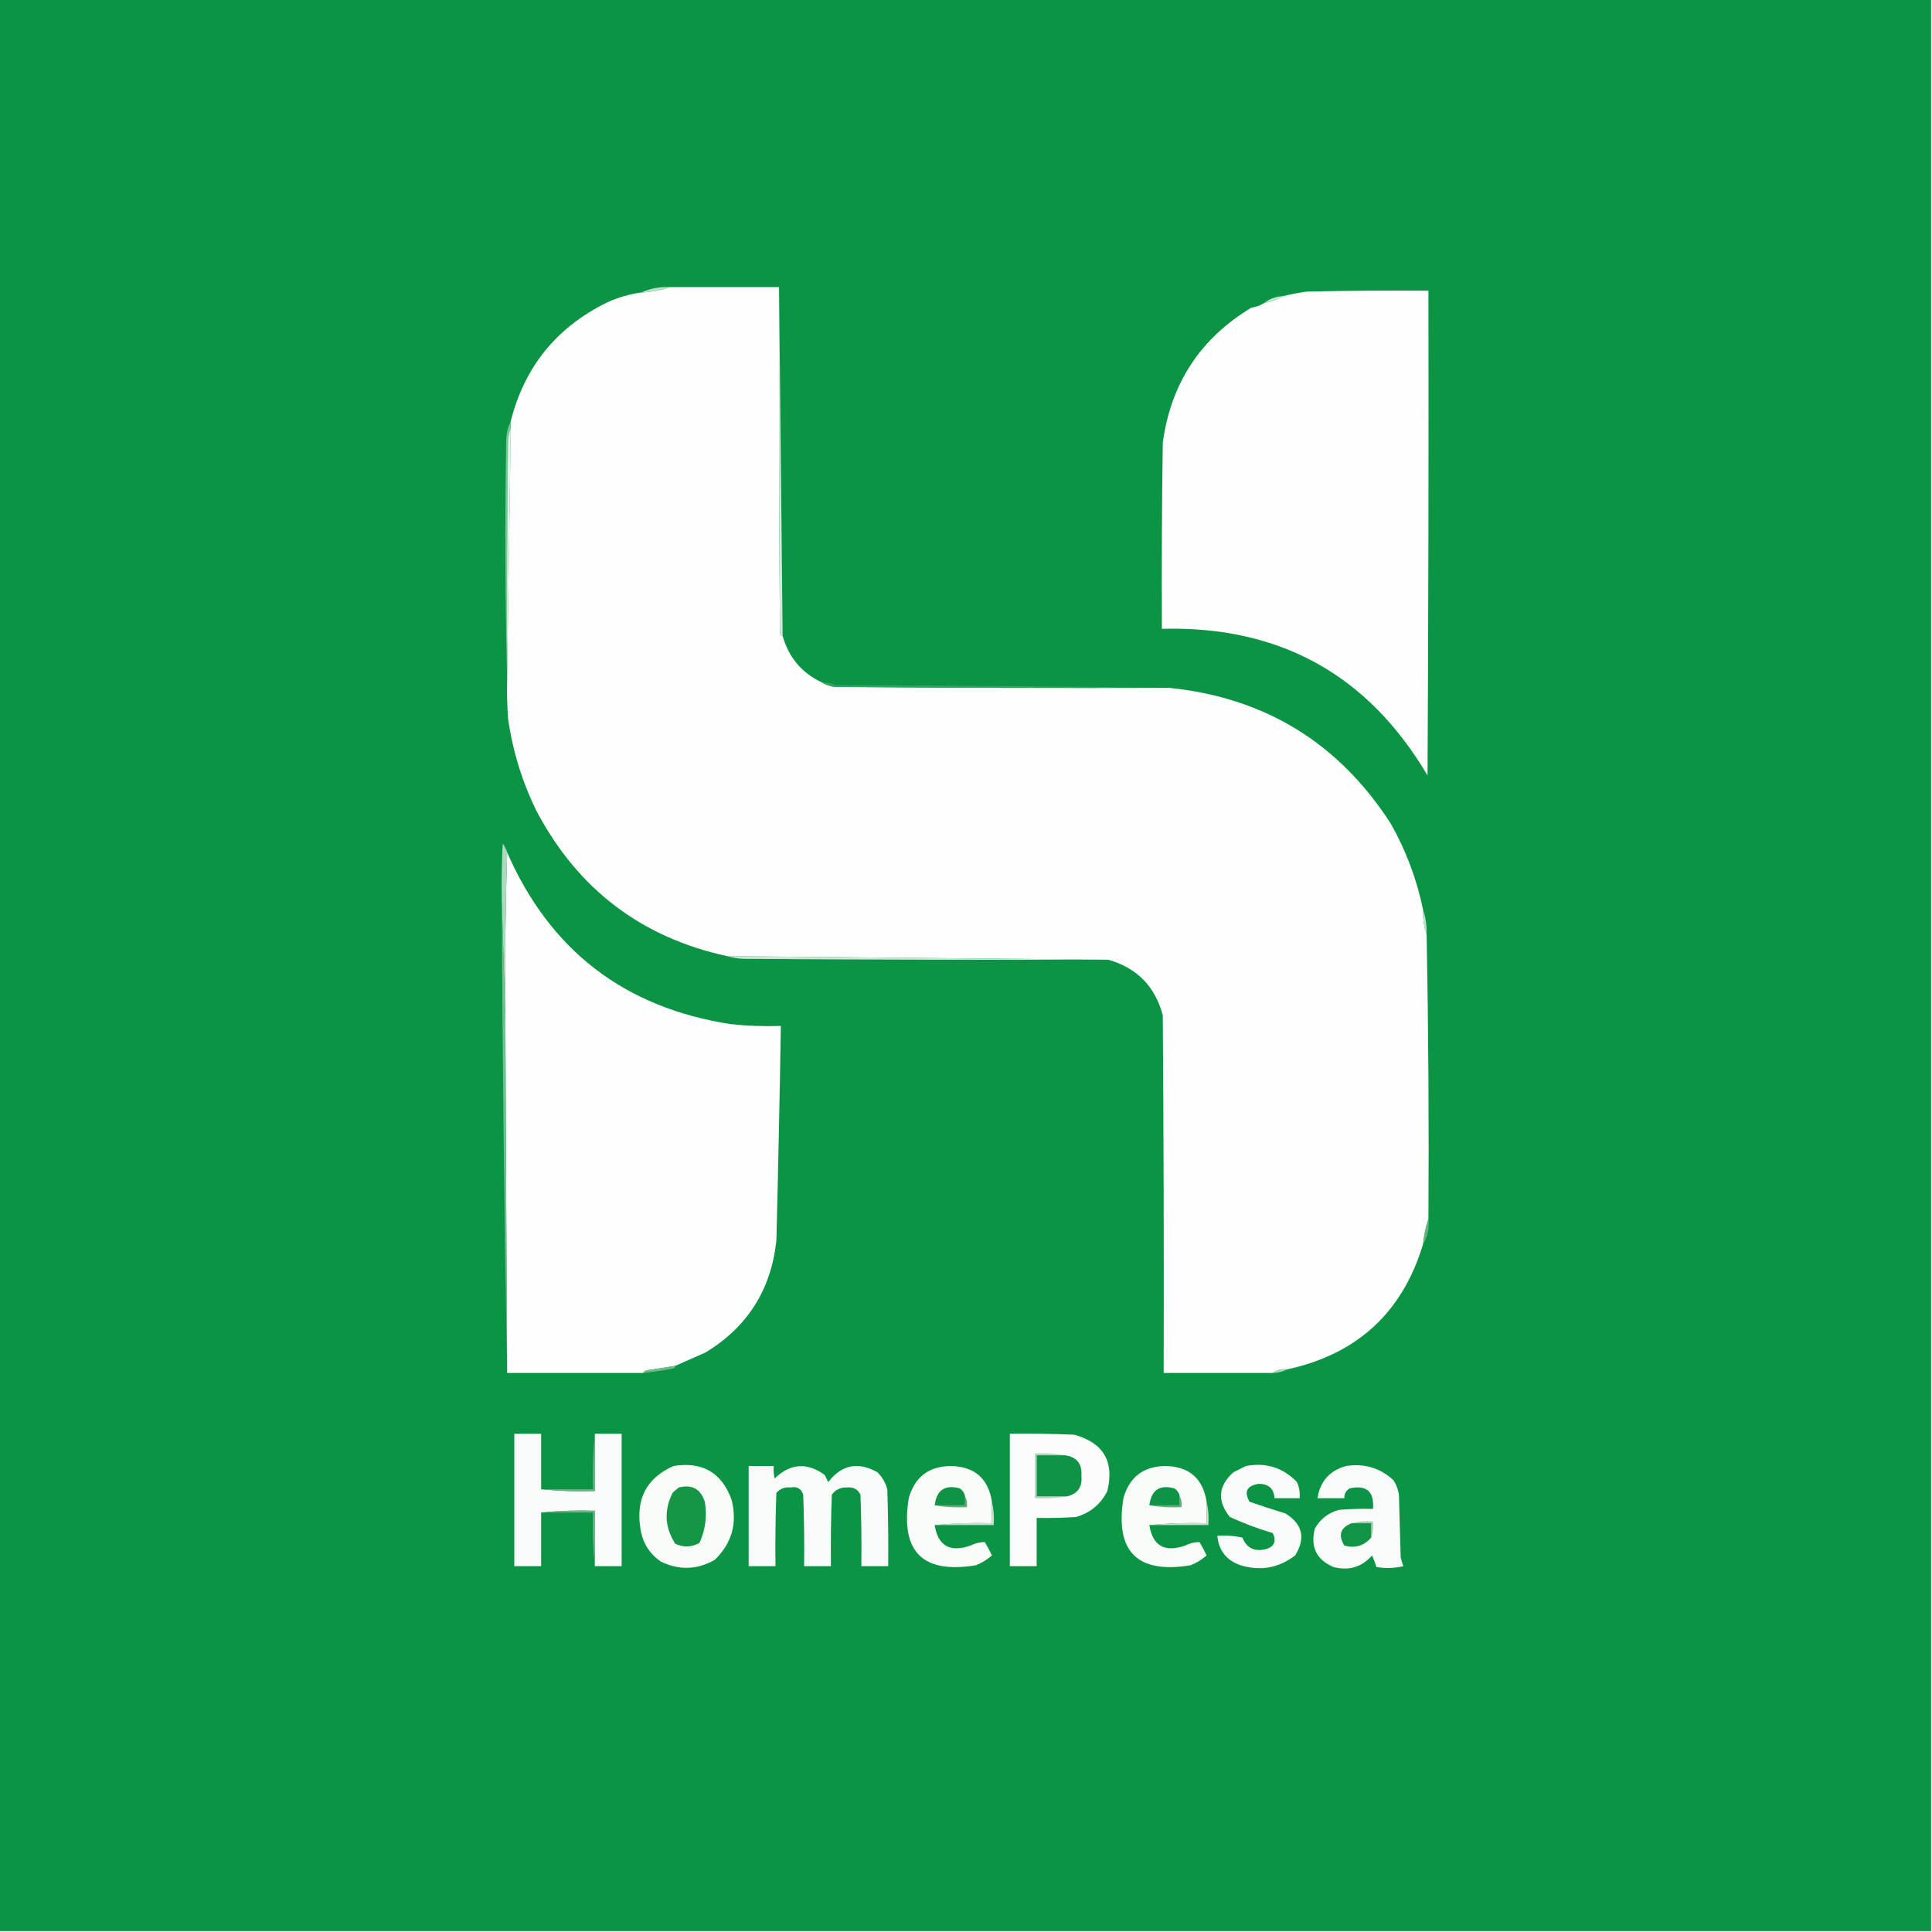
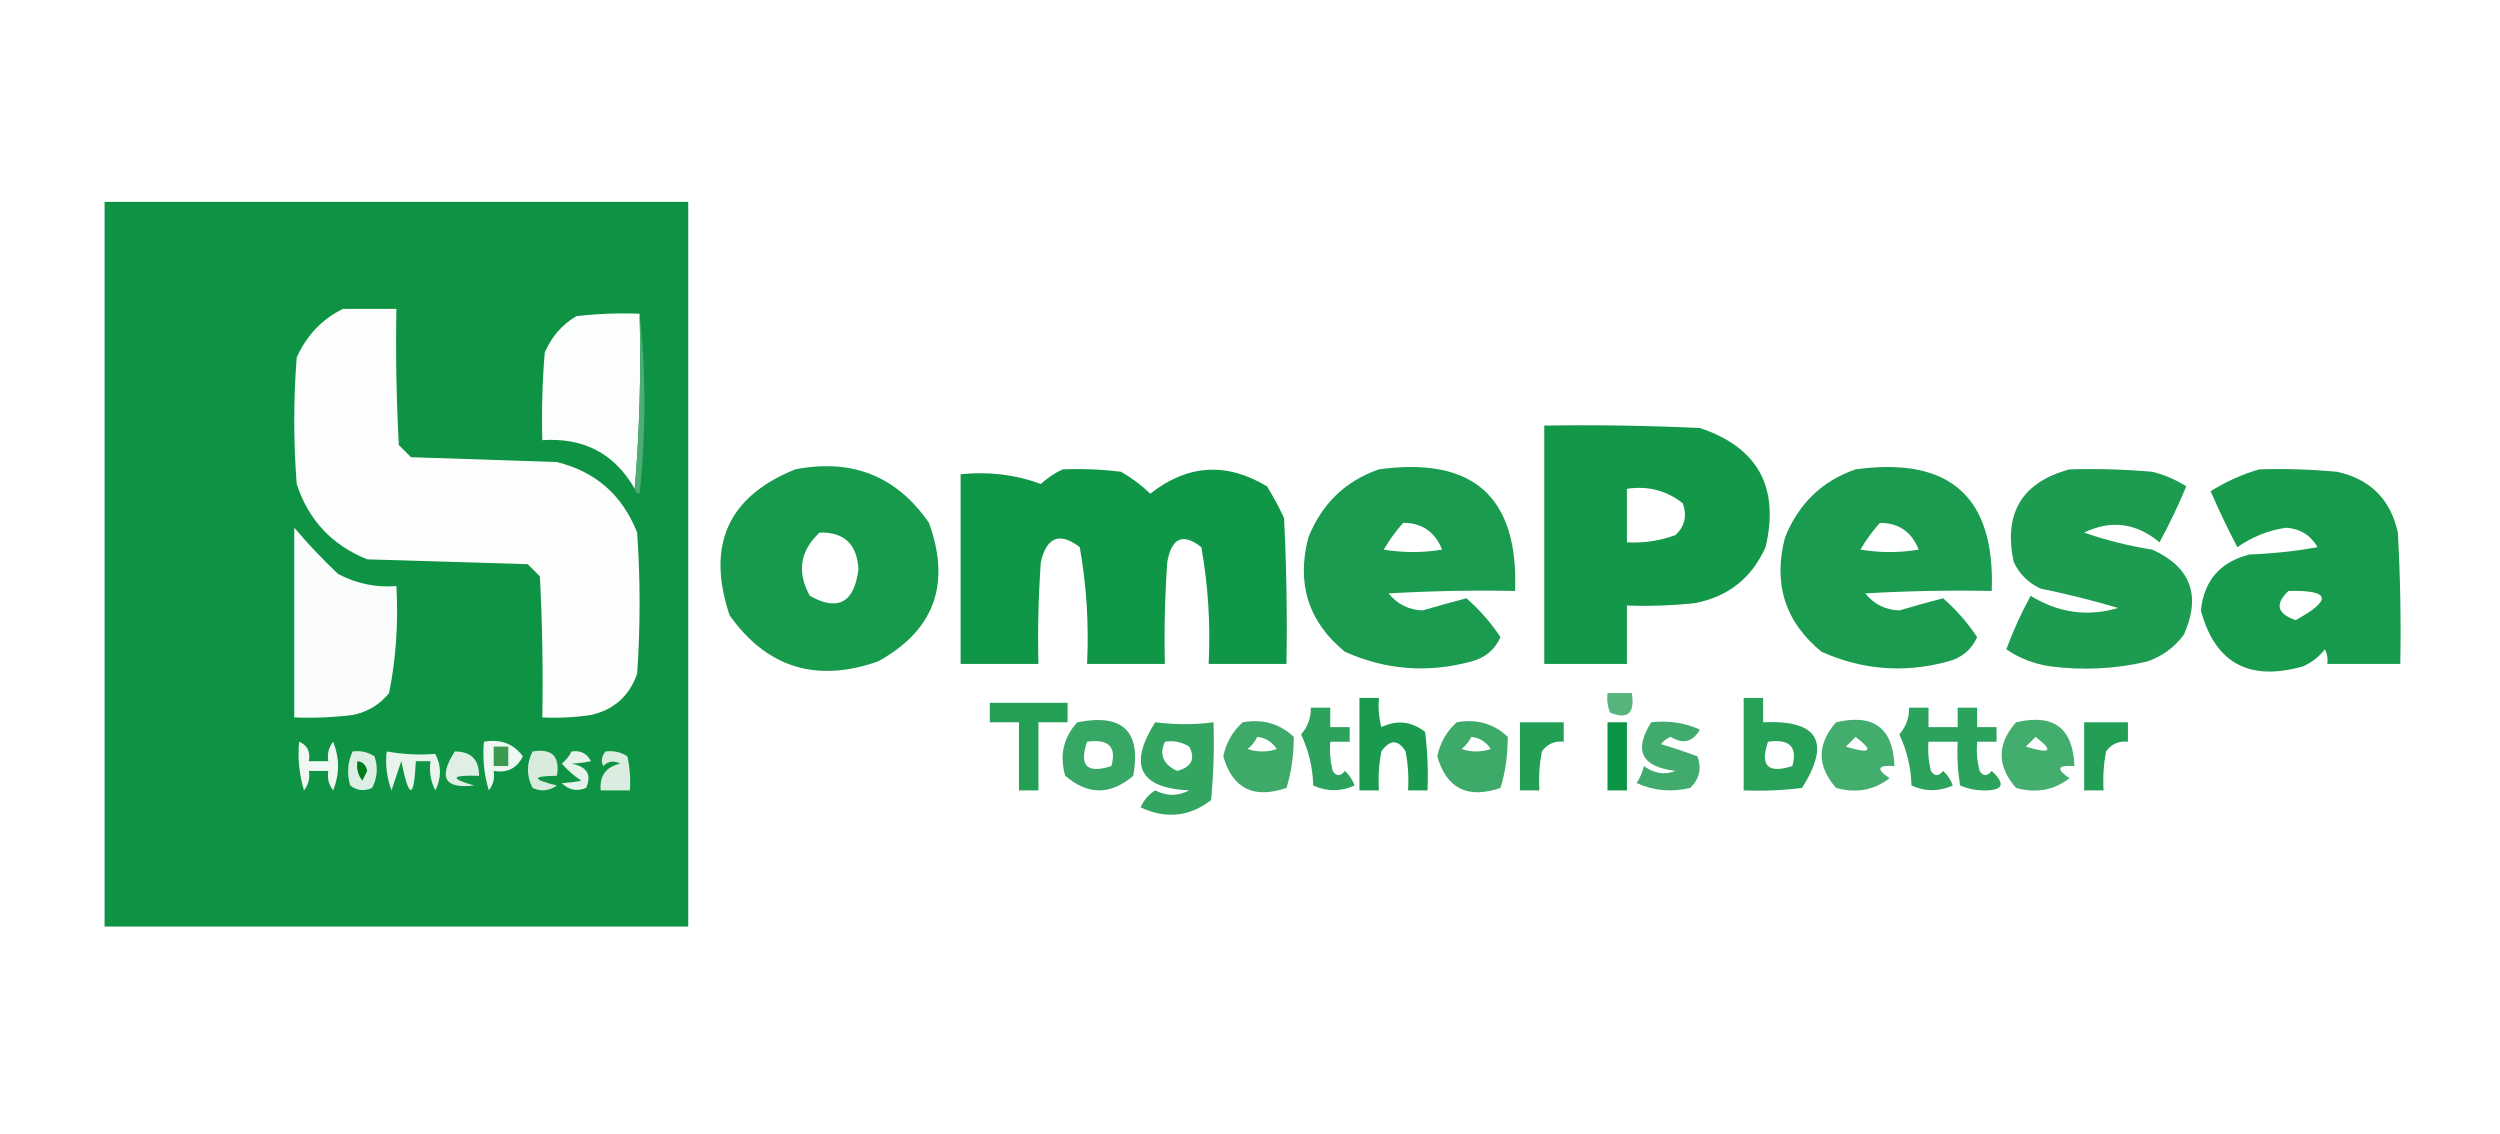
- <svg xmlns="http://www.w3.org/2000/svg" version="1.1" width="1080px" height="1080px" style="shape-rendering:geometricPrecision; text-rendering:geometricPrecision; image-rendering:optimizeQuality; fill-rule:evenodd; clip-rule:evenodd">
+ <svg xmlns="http://www.w3.org/2000/svg" version="1.1" width="514px" height="233px" style="shape-rendering:geometricPrecision; text-rendering:geometricPrecision; image-rendering:optimizeQuality; fill-rule:evenodd; clip-rule:evenodd">
  <g>
-     <path style="opacity:1" fill="#0b9444" d="M -0.5,-0.5 C 359.5,-0.5 719.5,-0.5 1079.5,-0.5C 1079.5,359.5 1079.5,719.5 1079.5,1079.5C 719.5,1079.5 359.5,1079.5 -0.5,1079.5C -0.5,719.5 -0.5,359.5 -0.5,-0.5 Z" />
+     <path style="opacity:0.998" fill="#0d9343" d="M 21.5,41.5 C 61.5,41.5 101.5,41.5 141.5,41.5C 141.5,91.167 141.5,140.833 141.5,190.5C 101.5,190.5 61.5,190.5 21.5,190.5C 21.5,140.833 21.5,91.167 21.5,41.5 Z" />
  </g>
  <g>
-     <path style="opacity:1" fill="#fefefe" d="M 374.5,160.5 C 394.833,160.5 415.167,160.5 435.5,160.5C 435.333,225.168 435.5,289.834 436,354.5C 436.383,355.056 436.883,355.389 437.5,355.5C 440.97,367.622 448.304,376.289 459.5,381.5C 461.562,382.776 463.896,383.61 466.5,384C 528.832,384.5 591.166,384.667 653.5,384.5C 707.075,389.95 748.409,415.284 777.5,460.5C 786.005,475.582 792.005,491.582 795.5,508.5C 795.362,513.414 796.028,518.081 797.5,522.5C 798.499,575.331 798.832,628.331 798.5,681.5C 796.973,685.946 795.973,690.613 795.5,695.5C 783.986,733.675 758.653,757.008 719.5,765.5C 716.447,765.111 713.78,765.777 711.5,767.5C 691.167,767.5 670.833,767.5 650.5,767.5C 650.667,700.833 650.5,634.166 650,567.5C 645.678,551.345 635.511,541.012 619.5,536.5C 548.659,535.801 477.659,535.134 406.5,534.5C 358.542,524.06 323.042,497.06 300,453.5C 291.885,437.047 286.552,419.714 284,401.5C 283.5,394.508 283.334,387.508 283.5,380.5C 283.5,379.167 283.5,377.833 283.5,376.5C 284.208,330.99 284.875,285.323 285.5,239.5C 285.5,238.167 285.5,236.833 285.5,235.5C 293.159,205.056 311.159,182.889 339.5,169C 345.571,166.254 351.905,164.421 358.5,163.5C 364.105,163.221 369.438,162.221 374.5,160.5 Z" />
+     <path style="opacity:1" fill="#fcfdfc" d="M 70.5,63.5 C 74.167,63.5 77.833,63.5 81.5,63.5C 81.334,72.839 81.5,82.173 82,91.5C 82.833,92.333 83.667,93.167 84.5,94C 94.5,94.333 104.5,94.667 114.5,95C 122.477,96.975 127.977,101.808 131,109.5C 131.667,119.167 131.667,128.833 131,138.5C 129.402,143.099 126.235,145.932 121.5,147C 118.183,147.498 114.85,147.665 111.5,147.5C 111.666,137.828 111.5,128.161 111,118.5C 110.167,117.667 109.333,116.833 108.5,116C 97.5,115.667 86.5,115.333 75.5,115C 68.242,112.076 63.408,106.909 61,99.5C 60.333,90.833 60.333,82.167 61,73.5C 63.022,68.98 66.189,65.647 70.5,63.5 Z" />
  </g>
  <g>
-     <path style="opacity:1" fill="#bce1ca" d="M 374.5,160.5 C 369.438,162.221 364.105,163.221 358.5,163.5C 363.473,161.24 368.806,160.24 374.5,160.5 Z" />
+     <path style="opacity:1" fill="#fcfdfd" d="M 131.5,64.5 C 131.828,76.678 131.495,88.678 130.5,100.5C 126.352,93.257 120.019,89.924 111.5,90.5C 111.334,84.491 111.501,78.491 112,72.5C 113.36,69.265 115.527,66.765 118.5,65C 122.821,64.501 127.154,64.334 131.5,64.5 Z" />
  </g>
  <g>
-     <path style="opacity:1" fill="#fefefe" d="M 706.5,169.5 C 710.506,168.691 714.173,167.358 717.5,165.5C 721.652,164.448 725.985,163.614 730.5,163C 753.164,162.5 775.831,162.333 798.5,162.5C 798.667,252.834 798.5,343.167 798,433.5C 764.728,377.108 715.228,349.775 649.5,351.5C 649.333,316.832 649.5,282.165 650,247.5C 654.489,214.364 670.989,189.198 699.5,172C 702.06,171.616 704.394,170.783 706.5,169.5 Z" />
+     <path style="opacity:1" fill="#50ac77" d="M 131.5,64.5 C 132.825,76.673 132.825,89.006 131.5,101.5C 130.893,101.376 130.56,101.043 130.5,100.5C 131.495,88.678 131.828,76.678 131.5,64.5 Z" />
  </g>
  <g>
-     <path style="opacity:1" fill="#d0ebdc" d="M 435.5,160.5 C 436.174,225.373 436.84,290.373 437.5,355.5C 436.883,355.389 436.383,355.056 436,354.5C 435.5,289.834 435.333,225.168 435.5,160.5 Z" />
+     <path style="opacity:0.967" fill="#0b9443" d="M 317.5,87.5 C 328.172,87.334 338.839,87.5 349.5,88C 361.411,91.982 365.911,100.149 363,112.5C 360.164,118.837 355.331,122.67 348.5,124C 343.845,124.499 339.179,124.666 334.5,124.5C 334.5,128.5 334.5,132.5 334.5,136.5C 328.833,136.5 323.167,136.5 317.5,136.5C 317.5,120.167 317.5,103.833 317.5,87.5 Z M 334.5,100.5 C 338.839,99.846 342.673,100.846 346,103.5C 346.896,106.025 346.396,108.192 344.5,110C 341.274,111.199 337.941,111.699 334.5,111.5C 334.5,107.833 334.5,104.167 334.5,100.5 Z" />
  </g>
  <g>
-     <path style="opacity:1" fill="#c2e4ce" d="M 717.5,165.5 C 714.173,167.358 710.506,168.691 706.5,169.5C 709.626,167.01 713.292,165.677 717.5,165.5 Z" />
+     <path style="opacity:0.945" fill="#0b9443" d="M 163.5,96.5 C 175.192,94.223 184.358,97.89 191,107.5C 195.568,120.141 192.068,129.641 180.5,136C 167.819,140.438 157.652,137.271 150,126.5C 145.182,112.071 149.682,102.071 163.5,96.5 Z M 168.5,109.5 C 173.529,109.36 176.196,111.86 176.5,117C 175.651,123.92 172.318,125.754 166.5,122.5C 163.801,117.611 164.468,113.277 168.5,109.5 Z" />
  </g>
  <g>
-     <path style="opacity:1" fill="#79c498" d="M 285.5,235.5 C 285.5,236.833 285.5,238.167 285.5,239.5C 284.686,241.631 284.186,243.964 284,246.5C 283.5,289.832 283.333,333.165 283.5,376.5C 283.5,377.833 283.5,379.167 283.5,380.5C 282.335,335.669 282.169,290.669 283,245.5C 283.149,241.867 283.982,238.534 285.5,235.5 Z" />
+     <path style="opacity:0.979" fill="#0b9443" d="M 218.5,96.5 C 222.514,96.335 226.514,96.501 230.5,97C 232.679,98.257 234.679,99.757 236.5,101.5C 244.153,95.473 252.153,94.973 260.5,100C 261.794,102.087 262.961,104.254 264,106.5C 264.5,116.494 264.666,126.494 264.5,136.5C 259.167,136.5 253.833,136.5 248.5,136.5C 248.901,128.415 248.401,120.415 247,112.5C 243.237,109.539 240.904,110.539 240,115.5C 239.5,122.492 239.334,129.492 239.5,136.5C 234.167,136.5 228.833,136.5 223.5,136.5C 223.901,128.415 223.401,120.415 222,112.5C 217.905,109.363 215.238,110.363 214,115.5C 213.5,122.492 213.334,129.492 213.5,136.5C 208.167,136.5 202.833,136.5 197.5,136.5C 197.5,123.5 197.5,110.5 197.5,97.5C 203.303,96.913 208.803,97.58 214,99.5C 215.409,98.219 216.909,97.219 218.5,96.5 Z" />
  </g>
  <g>
-     <path style="opacity:1" fill="#e9f4ec" d="M 285.5,239.5 C 284.875,285.323 284.208,330.99 283.5,376.5C 283.333,333.165 283.5,289.832 284,246.5C 284.186,243.964 284.686,241.631 285.5,239.5 Z" />
+     <path style="opacity:0.937" fill="#0b9443" d="M 283.5,96.5 C 302.899,93.835 312.233,102.168 311.5,121.5C 302.827,121.334 294.16,121.5 285.5,122C 287.297,124.232 289.63,125.398 292.5,125.5C 295.588,124.601 298.588,123.767 301.5,123C 304.219,125.382 306.553,128.049 308.5,131C 307.339,133.593 305.339,135.259 302.5,136C 293.573,138.427 284.907,137.761 276.5,134C 269.007,127.852 266.507,120.018 269,110.5C 271.774,103.557 276.607,98.89 283.5,96.5 Z M 288.5,107.5 C 292.349,107.502 295.015,109.335 296.5,113C 292.5,113.667 288.5,113.667 284.5,113C 285.665,111.008 286.998,109.175 288.5,107.5 Z" />
  </g>
  <g>
-     <path style="opacity:1" fill="#31a460" d="M 459.5,381.5 C 462.271,381.421 464.937,381.921 467.5,383C 529.668,383.167 591.668,383.667 653.5,384.5C 591.166,384.667 528.832,384.5 466.5,384C 463.896,383.61 461.562,382.776 459.5,381.5 Z" />
+     <path style="opacity:0.937" fill="#0b9443" d="M 381.5,96.5 C 400.899,93.835 410.233,102.168 409.5,121.5C 400.827,121.334 392.16,121.5 383.5,122C 385.297,124.232 387.63,125.398 390.5,125.5C 393.588,124.601 396.588,123.767 399.5,123C 402.219,125.382 404.553,128.049 406.5,131C 405.339,133.593 403.339,135.259 400.5,136C 391.573,138.427 382.907,137.761 374.5,134C 367.007,127.852 364.507,120.018 367,110.5C 369.774,103.557 374.607,98.89 381.5,96.5 Z M 386.5,107.5 C 390.349,107.502 393.015,109.335 394.5,113C 390.5,113.667 386.5,113.667 382.5,113C 383.665,111.008 384.998,109.175 386.5,107.5 Z" />
  </g>
  <g>
-     <path style="opacity:1" fill="#fefefe" d="M 283.5,476.5 C 307.475,531.343 349.142,563.343 408.5,572.5C 417.81,573.498 427.143,573.832 436.5,573.5C 435.852,613.502 435.018,653.502 434,693.5C 431.067,720.88 417.9,741.714 394.5,756C 388.743,758.55 383.077,761.05 377.5,763.5C 372.188,764.395 366.855,765.229 361.5,766C 360.584,766.278 359.918,766.778 359.5,767.5C 334.167,767.5 308.833,767.5 283.5,767.5C 283.121,701.834 282.788,636.167 282.5,570.5C 282.168,538.996 282.502,507.662 283.5,476.5 Z" />
+     <path style="opacity:0.925" fill="#0b9443" d="M 425.5,96.5 C 431.176,96.334 436.843,96.501 442.5,97C 445.032,97.619 447.365,98.619 449.5,100C 447.856,103.937 446.023,107.77 444,111.5C 439.162,107.496 433.995,106.829 428.5,109.5C 433.025,111.079 437.691,112.246 442.5,113C 450.433,116.588 452.6,122.422 449,130.5C 447.062,133.106 444.562,134.939 441.5,136C 434.916,137.544 428.249,137.877 421.5,137C 418.202,136.513 415.202,135.347 412.5,133.5C 413.909,129.684 415.576,126.017 417.5,122.5C 423.21,126.013 429.21,126.847 435.5,125C 430.287,123.459 424.953,122.126 419.5,121C 417,119.833 415.167,118 414,115.5C 411.904,105.454 415.737,99.121 425.5,96.5 Z" />
  </g>
  <g>
-     <path style="opacity:1" fill="#acdabf" d="M 283.5,476.5 C 282.502,507.662 282.168,538.996 282.5,570.5C 281.833,548.167 281.167,525.833 280.5,503.5C 280.333,492.828 280.5,482.161 281,471.5C 282.12,473.03 282.954,474.697 283.5,476.5 Z" />
+     <path style="opacity:0.944" fill="#0b9443" d="M 464.5,96.5 C 469.844,96.334 475.177,96.501 480.5,97C 487.333,98.5 491.5,102.667 493,109.5C 493.5,118.494 493.666,127.494 493.5,136.5C 488.5,136.5 483.5,136.5 478.5,136.5C 478.649,135.448 478.483,134.448 478,133.5C 476.786,135.049 475.286,136.215 473.5,137C 462.402,140.164 455.402,136.33 452.5,125.5C 453.142,119.357 456.475,115.523 462.5,114C 467.202,113.828 471.868,113.328 476.5,112.5C 475.061,110.028 472.894,108.695 470,108.5C 466.345,109.051 463.011,110.385 460,112.5C 458.022,108.712 456.189,104.879 454.5,101C 457.703,98.997 461.036,97.497 464.5,96.5 Z M 470.5,121.5 C 479.118,121.292 479.618,123.292 472,127.5C 468.168,126.198 467.668,124.198 470.5,121.5 Z" />
  </g>
  <g>
-     <path style="opacity:1" fill="#bee3cd" d="M 795.5,508.5 C 796.972,512.919 797.638,517.586 797.5,522.5C 796.028,518.081 795.362,513.414 795.5,508.5 Z" />
+     <path style="opacity:1" fill="#fafdfb" d="M 60.5,108.5 C 63.296,111.797 66.296,114.964 69.5,118C 73.253,119.989 77.253,120.822 81.5,120.5C 81.929,127.947 81.429,135.281 80,142.5C 78.048,144.894 75.548,146.394 72.5,147C 68.514,147.499 64.514,147.666 60.5,147.5C 60.5,134.5 60.5,121.5 60.5,108.5 Z" />
  </g>
  <g>
-     <path style="opacity:1" fill="#cae8d8" d="M 406.5,534.5 C 477.659,535.134 548.659,535.801 619.5,536.5C 551.499,536.667 483.499,536.5 415.5,536C 412.305,535.819 409.305,535.319 406.5,534.5 Z" />
+     <path style="opacity:0.693" fill="#0b9443" d="M 330.5,142.5 C 332.167,142.5 333.833,142.5 335.5,142.5C 336.169,146.676 334.669,148.009 331,146.5C 330.51,145.207 330.343,143.873 330.5,142.5 Z" />
  </g>
  <g>
-     <path style="opacity:1" fill="#71c092" d="M 280.5,503.5 C 281.167,525.833 281.833,548.167 282.5,570.5C 282.788,636.167 283.121,701.834 283.5,767.5C 281.869,679.671 280.869,591.671 280.5,503.5 Z" />
+     <path style="opacity:0.938" fill="#0b9443" d="M 279.5,143.5 C 280.833,143.5 282.167,143.5 283.5,143.5C 283.338,145.527 283.505,147.527 284,149.5C 287.24,147.964 290.24,148.297 293,150.5C 293.499,154.486 293.666,158.486 293.5,162.5C 292.167,162.5 290.833,162.5 289.5,162.5C 289.664,159.813 289.497,157.146 289,154.5C 287.451,151.997 285.784,151.997 284,154.5C 283.503,157.146 283.336,159.813 283.5,162.5C 282.167,162.5 280.833,162.5 279.5,162.5C 279.5,156.167 279.5,149.833 279.5,143.5 Z" />
  </g>
  <g>
-     <path style="opacity:1" fill="#5db57d" d="M 798.5,681.5 C 799.089,686.689 798.089,691.355 795.5,695.5C 795.973,690.613 796.973,685.946 798.5,681.5 Z" />
+     <path style="opacity:0.885" fill="#0b9443" d="M 358.5,143.5 C 359.833,143.5 361.167,143.5 362.5,143.5C 362.5,145.167 362.5,146.833 362.5,148.5C 373.818,147.99 376.485,152.49 370.5,162C 366.514,162.499 362.514,162.666 358.5,162.5C 358.5,156.167 358.5,149.833 358.5,143.5 Z M 363.5,152.5 C 367.945,151.873 369.612,153.54 368.5,157.5C 363.484,159.125 361.817,157.458 363.5,152.5 Z" />
  </g>
  <g>
-     <path style="opacity:1" fill="#6cbc89" d="M 377.5,763.5 C 377.389,764.117 377.056,764.617 376.5,765C 370.861,766.08 365.195,766.913 359.5,767.5C 359.918,766.778 360.584,766.278 361.5,766C 366.855,765.229 372.188,764.395 377.5,763.5 Z" />
+     <path style="opacity:0.898" fill="#0b9443" d="M 203.5,144.5 C 208.833,144.5 214.167,144.5 219.5,144.5C 219.5,145.833 219.5,147.167 219.5,148.5C 217.5,148.5 215.5,148.5 213.5,148.5C 213.5,153.167 213.5,157.833 213.5,162.5C 212.167,162.5 210.833,162.5 209.5,162.5C 209.5,157.833 209.5,153.167 209.5,148.5C 207.5,148.5 205.5,148.5 203.5,148.5C 203.5,147.167 203.5,145.833 203.5,144.5 Z" />
  </g>
  <g>
-     <path style="opacity:1" fill="#a8d9bc" d="M 719.5,765.5 C 717.095,766.768 714.428,767.435 711.5,767.5C 713.78,765.777 716.447,765.111 719.5,765.5 Z" />
+     <path style="opacity:0.862" fill="#0b9443" d="M 269.5,145.5 C 270.833,145.5 272.167,145.5 273.5,145.5C 273.5,146.833 273.5,148.167 273.5,149.5C 274.833,149.5 276.167,149.5 277.5,149.5C 277.5,150.5 277.5,151.5 277.5,152.5C 276.167,152.5 274.833,152.5 273.5,152.5C 273.338,154.527 273.505,156.527 274,158.5C 274.741,159.641 275.575,159.641 276.5,158.5C 277.415,159.328 278.081,160.328 278.5,161.5C 275.628,162.783 272.795,162.783 270,161.5C 269.9,157.798 269.067,154.298 267.5,151C 268.885,149.403 269.551,147.57 269.5,145.5 Z" />
  </g>
  <g>
-     <path style="opacity:1" fill="#fafcfb" d="M 302.5,832.5 C 312.319,833.494 322.319,833.827 332.5,833.5C 332.5,822.833 332.5,812.167 332.5,801.5C 337.5,801.5 342.5,801.5 347.5,801.5C 347.5,826.167 347.5,850.833 347.5,875.5C 342.5,875.5 337.5,875.5 332.5,875.5C 332.5,865.167 332.5,854.833 332.5,844.5C 322.319,844.173 312.319,844.506 302.5,845.5C 302.5,855.5 302.5,865.5 302.5,875.5C 297.5,875.5 292.5,875.5 287.5,875.5C 287.5,850.833 287.5,826.167 287.5,801.5C 292.5,801.5 297.5,801.5 302.5,801.5C 302.5,811.833 302.5,822.167 302.5,832.5 Z" />
+     <path style="opacity:0.862" fill="#0b9443" d="M 392.5,145.5 C 393.833,145.5 395.167,145.5 396.5,145.5C 396.5,146.833 396.5,148.167 396.5,149.5C 398.5,149.5 400.5,149.5 402.5,149.5C 402.5,148.167 402.5,146.833 402.5,145.5C 403.833,145.5 405.167,145.5 406.5,145.5C 406.5,146.833 406.5,148.167 406.5,149.5C 407.833,149.5 409.167,149.5 410.5,149.5C 410.5,150.5 410.5,151.5 410.5,152.5C 409.167,152.5 407.833,152.5 406.5,152.5C 406.338,154.527 406.505,156.527 407,158.5C 407.741,159.641 408.575,159.641 409.5,158.5C 412.498,161.308 411.831,162.641 407.5,162.5C 405.9,162.449 404.4,162.116 403,161.5C 402.502,158.518 402.335,155.518 402.5,152.5C 400.5,152.5 398.5,152.5 396.5,152.5C 396.338,154.527 396.505,156.527 397,158.5C 397.741,159.641 398.575,159.641 399.5,158.5C 400.415,159.328 401.081,160.328 401.5,161.5C 398.628,162.783 395.795,162.783 393,161.5C 392.9,157.798 392.067,154.298 390.5,151C 391.885,149.403 392.551,147.57 392.5,145.5 Z" />
  </g>
  <g>
-     <path style="opacity:1" fill="#fbfcfb" d="M 564.5,801.5 C 576.505,801.333 588.505,801.5 600.5,802C 616.848,806.529 623.014,817.029 619,833.5C 615.287,840.878 609.454,845.712 601.5,848C 594.174,848.5 586.841,848.666 579.5,848.5C 579.5,857.5 579.5,866.5 579.5,875.5C 574.5,875.5 569.5,875.5 564.5,875.5C 564.5,850.833 564.5,826.167 564.5,801.5 Z" />
+     <path style="opacity:0.817" fill="#0b9443" d="M 221.5,148.5 C 230.823,146.658 234.656,150.325 233,159.5C 228.333,163.5 223.667,163.5 219,159.5C 217.812,155.259 218.645,151.592 221.5,148.5 Z M 223.5,152.5 C 227.945,151.873 229.612,153.54 228.5,157.5C 223.484,159.125 221.817,157.458 223.5,152.5 Z" />
  </g>
  <g>
-     <path style="opacity:1" fill="#6bb282" d="M 332.5,801.5 C 332.5,812.167 332.5,822.833 332.5,833.5C 322.319,833.827 312.319,833.494 302.5,832.5C 312.167,832.5 321.833,832.5 331.5,832.5C 331.172,821.986 331.506,811.653 332.5,801.5 Z" />
+     <path style="opacity:0.839" fill="#0b9443" d="M 237.5,148.5 C 241.653,149.02 245.653,149.02 249.5,148.5C 249.666,153.844 249.499,159.177 249,164.5C 244.592,167.925 239.759,168.425 234.5,166C 235.155,164.513 236.155,163.347 237.5,162.5C 239.839,163.724 242.172,163.724 244.5,162.5C 234.267,162.035 231.933,157.368 237.5,148.5 Z M 239.5,152.5 C 241.288,152.215 242.955,152.548 244.5,153.5C 245.82,156.057 244.987,157.724 242,158.5C 239.131,157.123 238.298,155.123 239.5,152.5 Z" />
  </g>
  <g>
-     <path style="opacity:1" fill="#b2d5bd" d="M 595.5,813.5 C 590.167,813.5 584.833,813.5 579.5,813.5C 579.5,821.167 579.5,828.833 579.5,836.5C 585.167,836.5 590.833,836.5 596.5,836.5C 590.69,837.49 584.69,837.823 578.5,837.5C 578.5,829.167 578.5,820.833 578.5,812.5C 584.358,812.178 590.025,812.511 595.5,813.5 Z" />
+     <path style="opacity:0.791" fill="#0b9443" d="M 255.5,148.5 C 259.603,147.769 263.103,148.769 266,151.5C 265.984,155.378 265.484,158.878 264.5,162C 257.748,164.305 253.415,162.139 251.5,155.5C 252.094,152.692 253.427,150.359 255.5,148.5 Z M 258.5,151.5 C 260.196,151.685 261.529,152.519 262.5,154C 260.5,154.667 258.5,154.667 256.5,154C 257.381,153.292 258.047,152.458 258.5,151.5 Z" />
  </g>
  <g>
-     <path style="opacity:1" fill="#0f9445" d="M 595.5,813.5 C 602.009,814.515 605.009,818.349 604.5,825C 605.129,831.195 602.462,835.028 596.5,836.5C 590.833,836.5 585.167,836.5 579.5,836.5C 579.5,828.833 579.5,821.167 579.5,813.5C 584.833,813.5 590.167,813.5 595.5,813.5 Z" />
+     <path style="opacity:0.791" fill="#0b9443" d="M 299.5,148.5 C 303.603,147.769 307.103,148.769 310,151.5C 309.984,155.378 309.484,158.878 308.5,162C 301.748,164.305 297.415,162.139 295.5,155.5C 296.094,152.692 297.427,150.359 299.5,148.5 Z M 302.5,151.5 C 304.196,151.685 305.529,152.519 306.5,154C 304.5,154.667 302.5,154.667 300.5,154C 301.381,153.292 302.047,152.458 302.5,151.5 Z" />
  </g>
  <g>
-     <path style="opacity:1" fill="#f9fbf9" d="M 376.5,819.5 C 392.711,816.915 403.544,823.249 409,838.5C 412.248,851.633 409.082,862.8 399.5,872C 389.7,877.556 379.7,877.89 369.5,873C 363.024,868.561 359.19,862.395 358,854.5C 355.326,837.836 361.492,826.169 376.5,819.5 Z" />
+     <path style="opacity:0.905" fill="#0b9443" d="M 312.5,148.5 C 315.5,148.5 318.5,148.5 321.5,148.5C 321.5,149.833 321.5,151.167 321.5,152.5C 319.61,152.297 318.11,152.963 317,154.5C 316.503,157.146 316.336,159.813 316.5,162.5C 315.167,162.5 313.833,162.5 312.5,162.5C 312.5,157.833 312.5,153.167 312.5,148.5 Z" />
  </g>
  <g>
-     <path style="opacity:1" fill="#f8fbf9" d="M 418.5,819.5 C 423.167,819.5 427.833,819.5 432.5,819.5C 432.337,821.857 432.503,824.19 433,826.5C 441.822,818 451.156,817.334 461,824.5C 461.667,825.833 462.333,827.167 463,828.5C 470.473,818.751 479.64,816.918 490.5,823C 493.164,825.669 494.998,828.836 496,832.5C 496.5,846.829 496.667,861.163 496.5,875.5C 491.5,875.5 486.5,875.5 481.5,875.5C 481.667,862.163 481.5,848.829 481,835.5C 479.471,832.484 476.971,831.151 473.5,831.5C 469.965,831.351 467.132,832.684 465,835.5C 464.5,848.829 464.333,862.163 464.5,875.5C 459.5,875.5 454.5,875.5 449.5,875.5C 449.667,862.163 449.5,848.829 449,835.5C 447.865,832.141 445.532,830.808 442,831.5C 438.8,831.147 436.133,832.147 434,834.5C 433.5,848.163 433.333,861.829 433.5,875.5C 428.5,875.5 423.5,875.5 418.5,875.5C 418.5,856.833 418.5,838.167 418.5,819.5 Z" />
+     <path style="opacity:1" fill="#0b9443" d="M 330.5,148.5 C 331.833,148.5 333.167,148.5 334.5,148.5C 334.5,153.167 334.5,157.833 334.5,162.5C 333.167,162.5 331.833,162.5 330.5,162.5C 330.5,157.833 330.5,153.167 330.5,148.5 Z" />
  </g>
  <g>
-     <path style="opacity:1" fill="#f9fbf9" d="M 554.5,839.5 C 554.5,843.5 554.5,847.5 554.5,851.5C 543.654,851.172 532.987,851.506 522.5,852.5C 524.301,864.121 530.967,867.954 542.5,864C 545.089,862.686 547.756,862.019 550.5,862C 551.961,864.421 553.294,866.921 554.5,869.5C 551.87,871.821 548.87,873.654 545.5,875C 515.726,879.893 503.226,867.393 508,837.5C 511.345,825.657 519.178,819.657 531.5,819.5C 544.787,819.791 552.454,826.458 554.5,839.5 Z" />
+     <path style="opacity:0.783" fill="#0b9443" d="M 339.5,148.5 C 343.048,148.095 346.381,148.595 349.5,150C 348.023,152.571 346.023,153.071 343.5,151.5C 342.692,151.808 342.025,152.308 341.5,153C 344.053,153.761 346.553,154.594 349,155.5C 349.896,158.025 349.396,160.192 347.5,162C 343.638,162.913 339.972,162.58 336.5,161C 337.191,159.933 337.691,158.766 338,157.5C 340.095,159.05 342.262,159.383 344.5,158.5C 337.484,157.663 335.818,154.33 339.5,148.5 Z" />
  </g>
  <g>
-     <path style="opacity:1" fill="#f9fbf9" d="M 674.5,839.5 C 674.5,843.5 674.5,847.5 674.5,851.5C 663.654,851.172 652.987,851.506 642.5,852.5C 644.301,864.121 650.967,867.954 662.5,864C 665.089,862.686 667.756,862.019 670.5,862C 671.961,864.421 673.294,866.921 674.5,869.5C 671.87,871.821 668.87,873.654 665.5,875C 635.726,879.893 623.226,867.393 628,837.5C 631.345,825.657 639.178,819.657 651.5,819.5C 664.787,819.791 672.454,826.458 674.5,839.5 Z" />
+     <path style="opacity:0.767" fill="#0b9443" d="M 377.5,148.5 C 385.232,146.688 389.232,149.688 389.5,157.5C 386.001,157.259 385.668,158.092 388.5,160C 385.276,162.477 381.61,163.143 377.5,162C 373.541,157.501 373.541,153.001 377.5,148.5 Z M 381.5,151.5 C 385.317,154.406 384.651,155.073 379.5,153.5C 380.243,152.818 380.909,152.151 381.5,151.5 Z" />
  </g>
  <g>
-     <path style="opacity:1" fill="#f8fbf9" d="M 696.5,819.5 C 707.735,817.413 717.235,820.413 725,828.5C 726.289,831.351 726.789,834.351 726.5,837.5C 721.833,837.5 717.167,837.5 712.5,837.5C 712.051,832.054 709.051,829.388 703.5,829.5C 696.965,830.568 695.299,833.902 698.5,839.5C 705.096,841.771 711.762,843.938 718.5,846C 728.143,851.933 729.976,859.767 724,869.5C 714.855,876.518 704.689,878.352 693.5,875C 685.571,872.247 681.237,866.747 680.5,858.5C 685.214,858.173 689.88,858.507 694.5,859.5C 696.837,865.336 701.17,867.502 707.5,866C 712.349,864.639 713.682,861.639 711.5,857C 703.294,854.597 695.294,851.597 687.5,848C 680.287,839.015 680.953,830.682 689.5,823C 691.925,821.787 694.259,820.621 696.5,819.5 Z" />
+     <path style="opacity:0.767" fill="#0b9443" d="M 414.5,148.5 C 422.232,146.688 426.232,149.688 426.5,157.5C 423.001,157.259 422.668,158.092 425.5,160C 422.276,162.477 418.61,163.143 414.5,162C 410.541,157.501 410.541,153.001 414.5,148.5 Z M 418.5,151.5 C 422.317,154.406 421.651,155.073 416.5,153.5C 417.243,152.818 417.909,152.151 418.5,151.5 Z" />
  </g>
  <g>
-     <path style="opacity:1" fill="#f8fbf9" d="M 752.5,819.5 C 762.745,817.93 771.578,820.597 779,827.5C 780.562,829.957 781.562,832.624 782,835.5C 782.333,847.167 782.667,858.833 783,870.5C 783.346,872.218 783.846,873.885 784.5,875.5C 779.533,876.662 774.533,876.829 769.5,876C 768.745,873.825 767.912,871.659 767,869.5C 761.245,876.037 754.078,878.203 745.5,876C 735.92,871.973 732.42,864.807 735,854.5C 737.992,849.187 742.492,845.687 748.5,844C 754.825,843.5 761.158,843.334 767.5,843.5C 768.291,833.788 763.958,829.955 754.5,832C 752.393,833.264 751.393,835.097 751.5,837.5C 746.5,837.5 741.5,837.5 736.5,837.5C 737.967,828.035 743.3,822.035 752.5,819.5 Z" />
+     <path style="opacity:0.905" fill="#0b9443" d="M 428.5,148.5 C 431.5,148.5 434.5,148.5 437.5,148.5C 437.5,149.833 437.5,151.167 437.5,152.5C 435.61,152.297 434.11,152.963 433,154.5C 432.503,157.146 432.336,159.813 432.5,162.5C 431.167,162.5 429.833,162.5 428.5,162.5C 428.5,157.833 428.5,153.167 428.5,148.5 Z" />
  </g>
  <g>
-     <path style="opacity:1" fill="#159546" d="M 379.5,831.5 C 386.838,829.678 391.671,832.344 394,839.5C 395.356,847.529 394.356,855.195 391,862.5C 386.611,864.949 382.111,865.116 377.5,863C 371.574,853.808 371.074,844.308 376,834.5C 377.145,833.364 378.312,832.364 379.5,831.5 Z" />
+     <path style="opacity:1" fill="#f1f8f4" d="M 61.5,152.5 C 63.176,153.183 63.843,154.517 63.5,156.5C 64.833,156.5 66.167,156.5 67.5,156.5C 67.238,155.022 67.571,153.689 68.5,152.5C 69.833,155.833 69.833,159.167 68.5,162.5C 67.571,161.311 67.238,159.978 67.5,158.5C 66.167,158.5 64.833,158.5 63.5,158.5C 63.762,159.978 63.429,161.311 62.5,162.5C 61.513,159.232 61.18,155.898 61.5,152.5 Z" />
  </g>
  <g>
-     <path style="opacity:1" fill="#0f9445" d="M 539.5,836.5 C 539.5,838.167 539.5,839.833 539.5,841.5C 533.833,841.5 528.167,841.5 522.5,841.5C 523.546,832.95 528.212,829.783 536.5,832C 538.141,833.129 539.141,834.629 539.5,836.5 Z" />
+     <path style="opacity:1" fill="#eff7f2" d="M 99.5,152.5 C 102.916,151.894 105.582,152.894 107.5,155.5C 106.278,157.978 104.278,158.978 101.5,158.5C 101.762,159.978 101.429,161.311 100.5,162.5C 99.513,159.232 99.18,155.898 99.5,152.5 Z" />
  </g>
  <g>
-     <path style="opacity:1" fill="#0f9445" d="M 659.5,836.5 C 659.5,838.167 659.5,839.833 659.5,841.5C 653.833,841.5 648.167,841.5 642.5,841.5C 643.546,832.95 648.212,829.783 656.5,832C 658.141,833.129 659.141,834.629 659.5,836.5 Z" />
+     <path style="opacity:1" fill="#3b9950" d="M 101.5,153.5 C 102.5,153.5 103.5,153.5 104.5,153.5C 104.5,154.833 104.5,156.167 104.5,157.5C 103.5,157.5 102.5,157.5 101.5,157.5C 101.5,156.167 101.5,154.833 101.5,153.5 Z" />
  </g>
  <g>
-     <path style="opacity:1" fill="#5dad77" d="M 539.5,836.5 C 540.461,838.265 540.795,840.265 540.5,842.5C 534.31,842.823 528.31,842.49 522.5,841.5C 528.167,841.5 533.833,841.5 539.5,841.5C 539.5,839.833 539.5,838.167 539.5,836.5 Z" />
+     <path style="opacity:1" fill="#dfefe5" d="M 93.5,154.5 C 96.833,154.5 98.5,156.167 98.5,159.5C 92.676,159.347 92.343,160.013 97.5,161.5C 91.403,162.214 90.069,159.881 93.5,154.5 Z" />
  </g>
  <g>
-     <path style="opacity:1" fill="#5dad77" d="M 659.5,836.5 C 660.461,838.265 660.795,840.265 660.5,842.5C 654.31,842.823 648.31,842.49 642.5,841.5C 648.167,841.5 653.833,841.5 659.5,841.5C 659.5,839.833 659.5,838.167 659.5,836.5 Z" />
+     <path style="opacity:1" fill="#e6f3eb" d="M 117.5,154.5 C 119.346,154.222 120.68,154.889 121.5,156.5C 120.418,156.749 119.085,156.915 117.5,157C 120.706,157.625 121.706,159.291 120.5,162C 118.597,162.774 116.93,162.44 115.5,161C 117.085,160.915 118.418,160.749 119.5,160.5C 118.019,159.52 116.685,158.353 115.5,157C 116.381,156.292 117.047,155.458 117.5,154.5 Z" />
  </g>
  <g>
-     <path style="opacity:1" fill="#6fb486" d="M 302.5,845.5 C 312.319,844.506 322.319,844.173 332.5,844.5C 332.5,854.833 332.5,865.167 332.5,875.5C 331.506,865.681 331.173,855.681 331.5,845.5C 321.833,845.5 312.167,845.5 302.5,845.5 Z" />
+     <path style="opacity:1" fill="#ddefe4" d="M 72.5,154.5 C 74.144,154.286 75.644,154.62 77,155.5C 77.758,157.769 77.591,159.936 76.5,162C 74.888,162.72 73.388,162.554 72,161.5C 71.297,159.071 71.463,156.738 72.5,154.5 Z" />
  </g>
  <g>
-     <path style="opacity:1" fill="#c8e0ce" d="M 554.5,839.5 C 555.485,843.634 555.818,847.968 555.5,852.5C 544.5,852.5 533.5,852.5 522.5,852.5C 532.987,851.506 543.654,851.172 554.5,851.5C 554.5,847.5 554.5,843.5 554.5,839.5 Z" />
+     <path style="opacity:1" fill="#e8f4ec" d="M 79.5,154.5 C 82.927,155.098 86.26,155.265 89.5,155C 90.777,157.466 90.777,159.966 89.5,162.5C 88.534,160.604 88.201,158.604 88.5,156.5C 87.5,156.5 86.5,156.5 85.5,156.5C 85.114,164.398 84.114,164.398 82.5,156.5C 81.833,158.5 81.167,160.5 80.5,162.5C 79.52,159.914 79.187,157.247 79.5,154.5 Z" />
  </g>
  <g>
-     <path style="opacity:1" fill="#c8e0ce" d="M 674.5,839.5 C 675.485,843.634 675.818,847.968 675.5,852.5C 664.5,852.5 653.5,852.5 642.5,852.5C 652.987,851.506 663.654,851.172 674.5,851.5C 674.5,847.5 674.5,843.5 674.5,839.5 Z" />
+     <path style="opacity:1" fill="#d8ebdd" d="M 109.5,154.5 C 113.5,153.833 115.167,155.5 114.5,159.5C 109.318,159.557 109.318,160.224 114.5,161.5C 112.926,162.631 111.259,162.798 109.5,162C 108.221,159.502 108.221,157.002 109.5,154.5 Z" />
  </g>
  <g>
-     <path style="opacity:1" fill="#a2ccae" d="M 755.5,851.5 C 759.298,850.517 763.298,850.183 767.5,850.5C 767.81,853.713 767.477,856.713 766.5,859.5C 766.5,856.833 766.5,854.167 766.5,851.5C 762.833,851.5 759.167,851.5 755.5,851.5 Z" />
+     <path style="opacity:1" fill="#007c1b" d="M 73.5,156.5 C 74.586,156.62 75.253,157.287 75.5,158.5C 75.167,159.167 74.833,159.833 74.5,160.5C 73.571,159.311 73.238,157.978 73.5,156.5 Z" />
  </g>
  <g>
-     <path style="opacity:1" fill="#129446" d="M 755.5,851.5 C 759.167,851.5 762.833,851.5 766.5,851.5C 766.5,854.167 766.5,856.833 766.5,859.5C 762.568,864.123 757.568,865.623 751.5,864C 747.936,858.171 749.269,854.005 755.5,851.5 Z" />
+     <path style="opacity:1" fill="#dbece0" d="M 124.5,154.5 C 126.144,154.286 127.644,154.62 129,155.5C 129.497,157.81 129.663,160.143 129.5,162.5C 127.5,162.5 125.5,162.5 123.5,162.5C 123.241,159.52 124.574,157.687 127.5,157C 126.216,156.316 125.049,156.483 124,157.5C 123.53,156.423 123.697,155.423 124.5,154.5 Z" />
  </g>
</svg>
